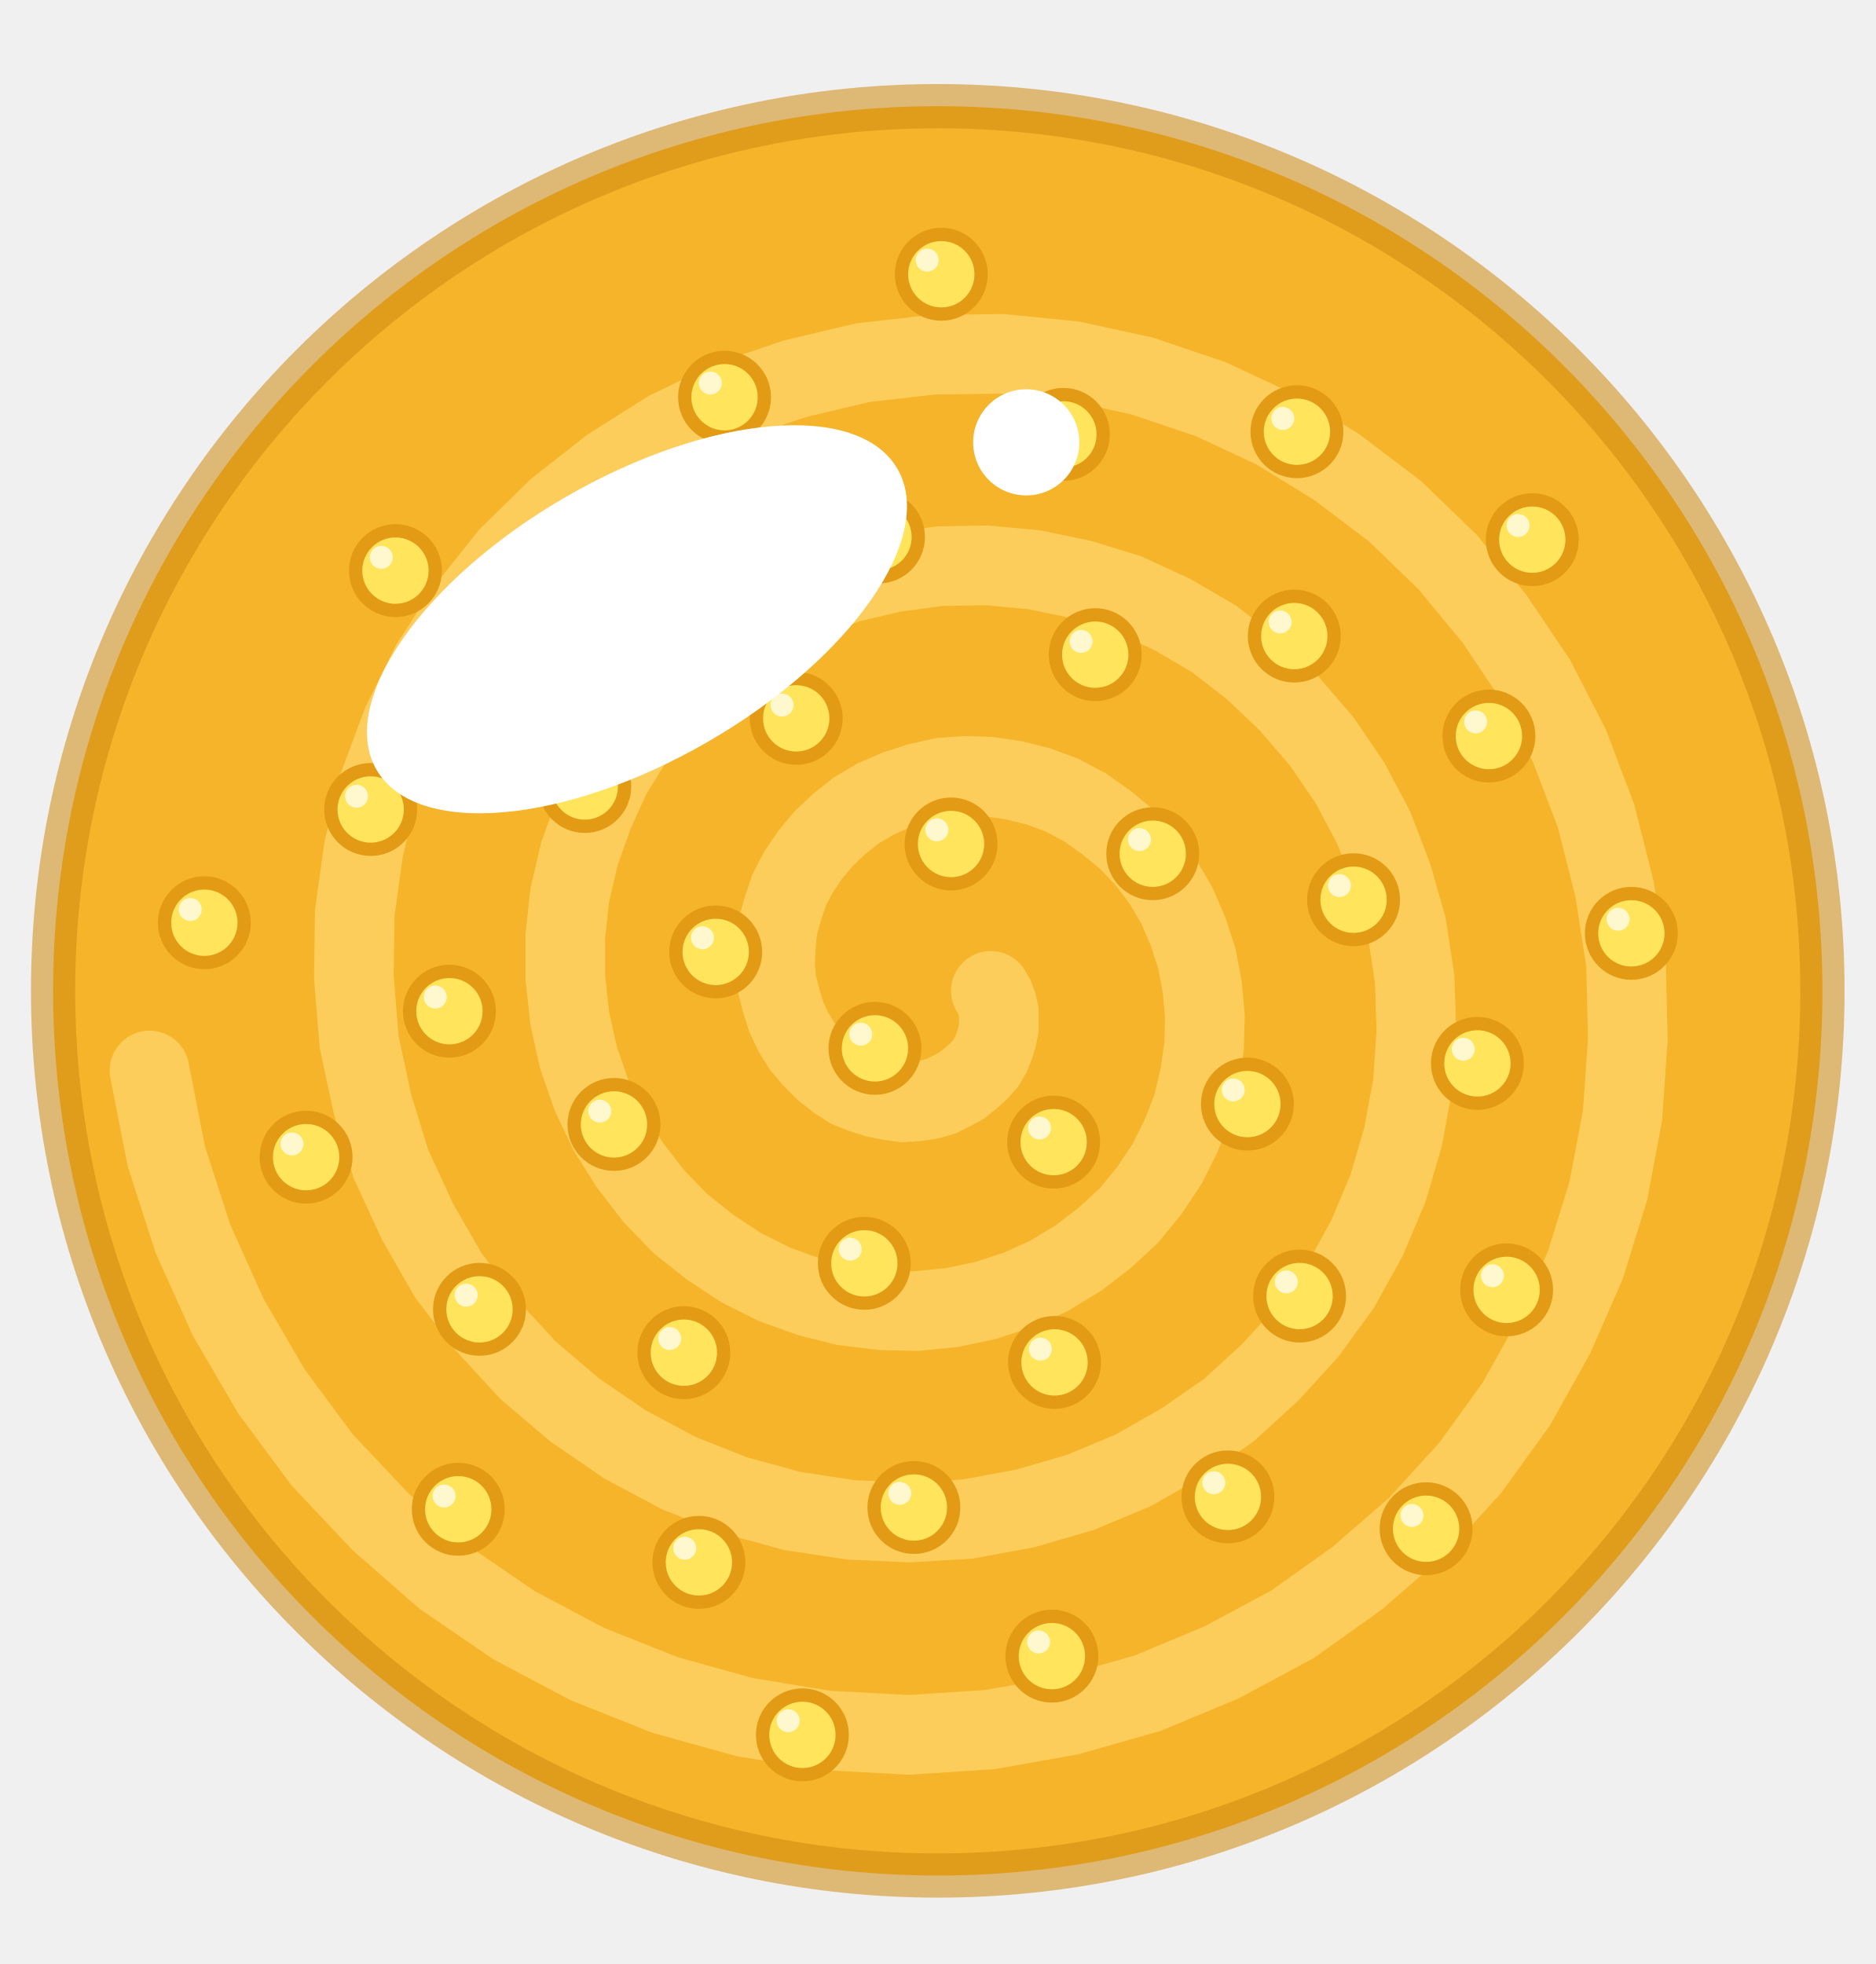
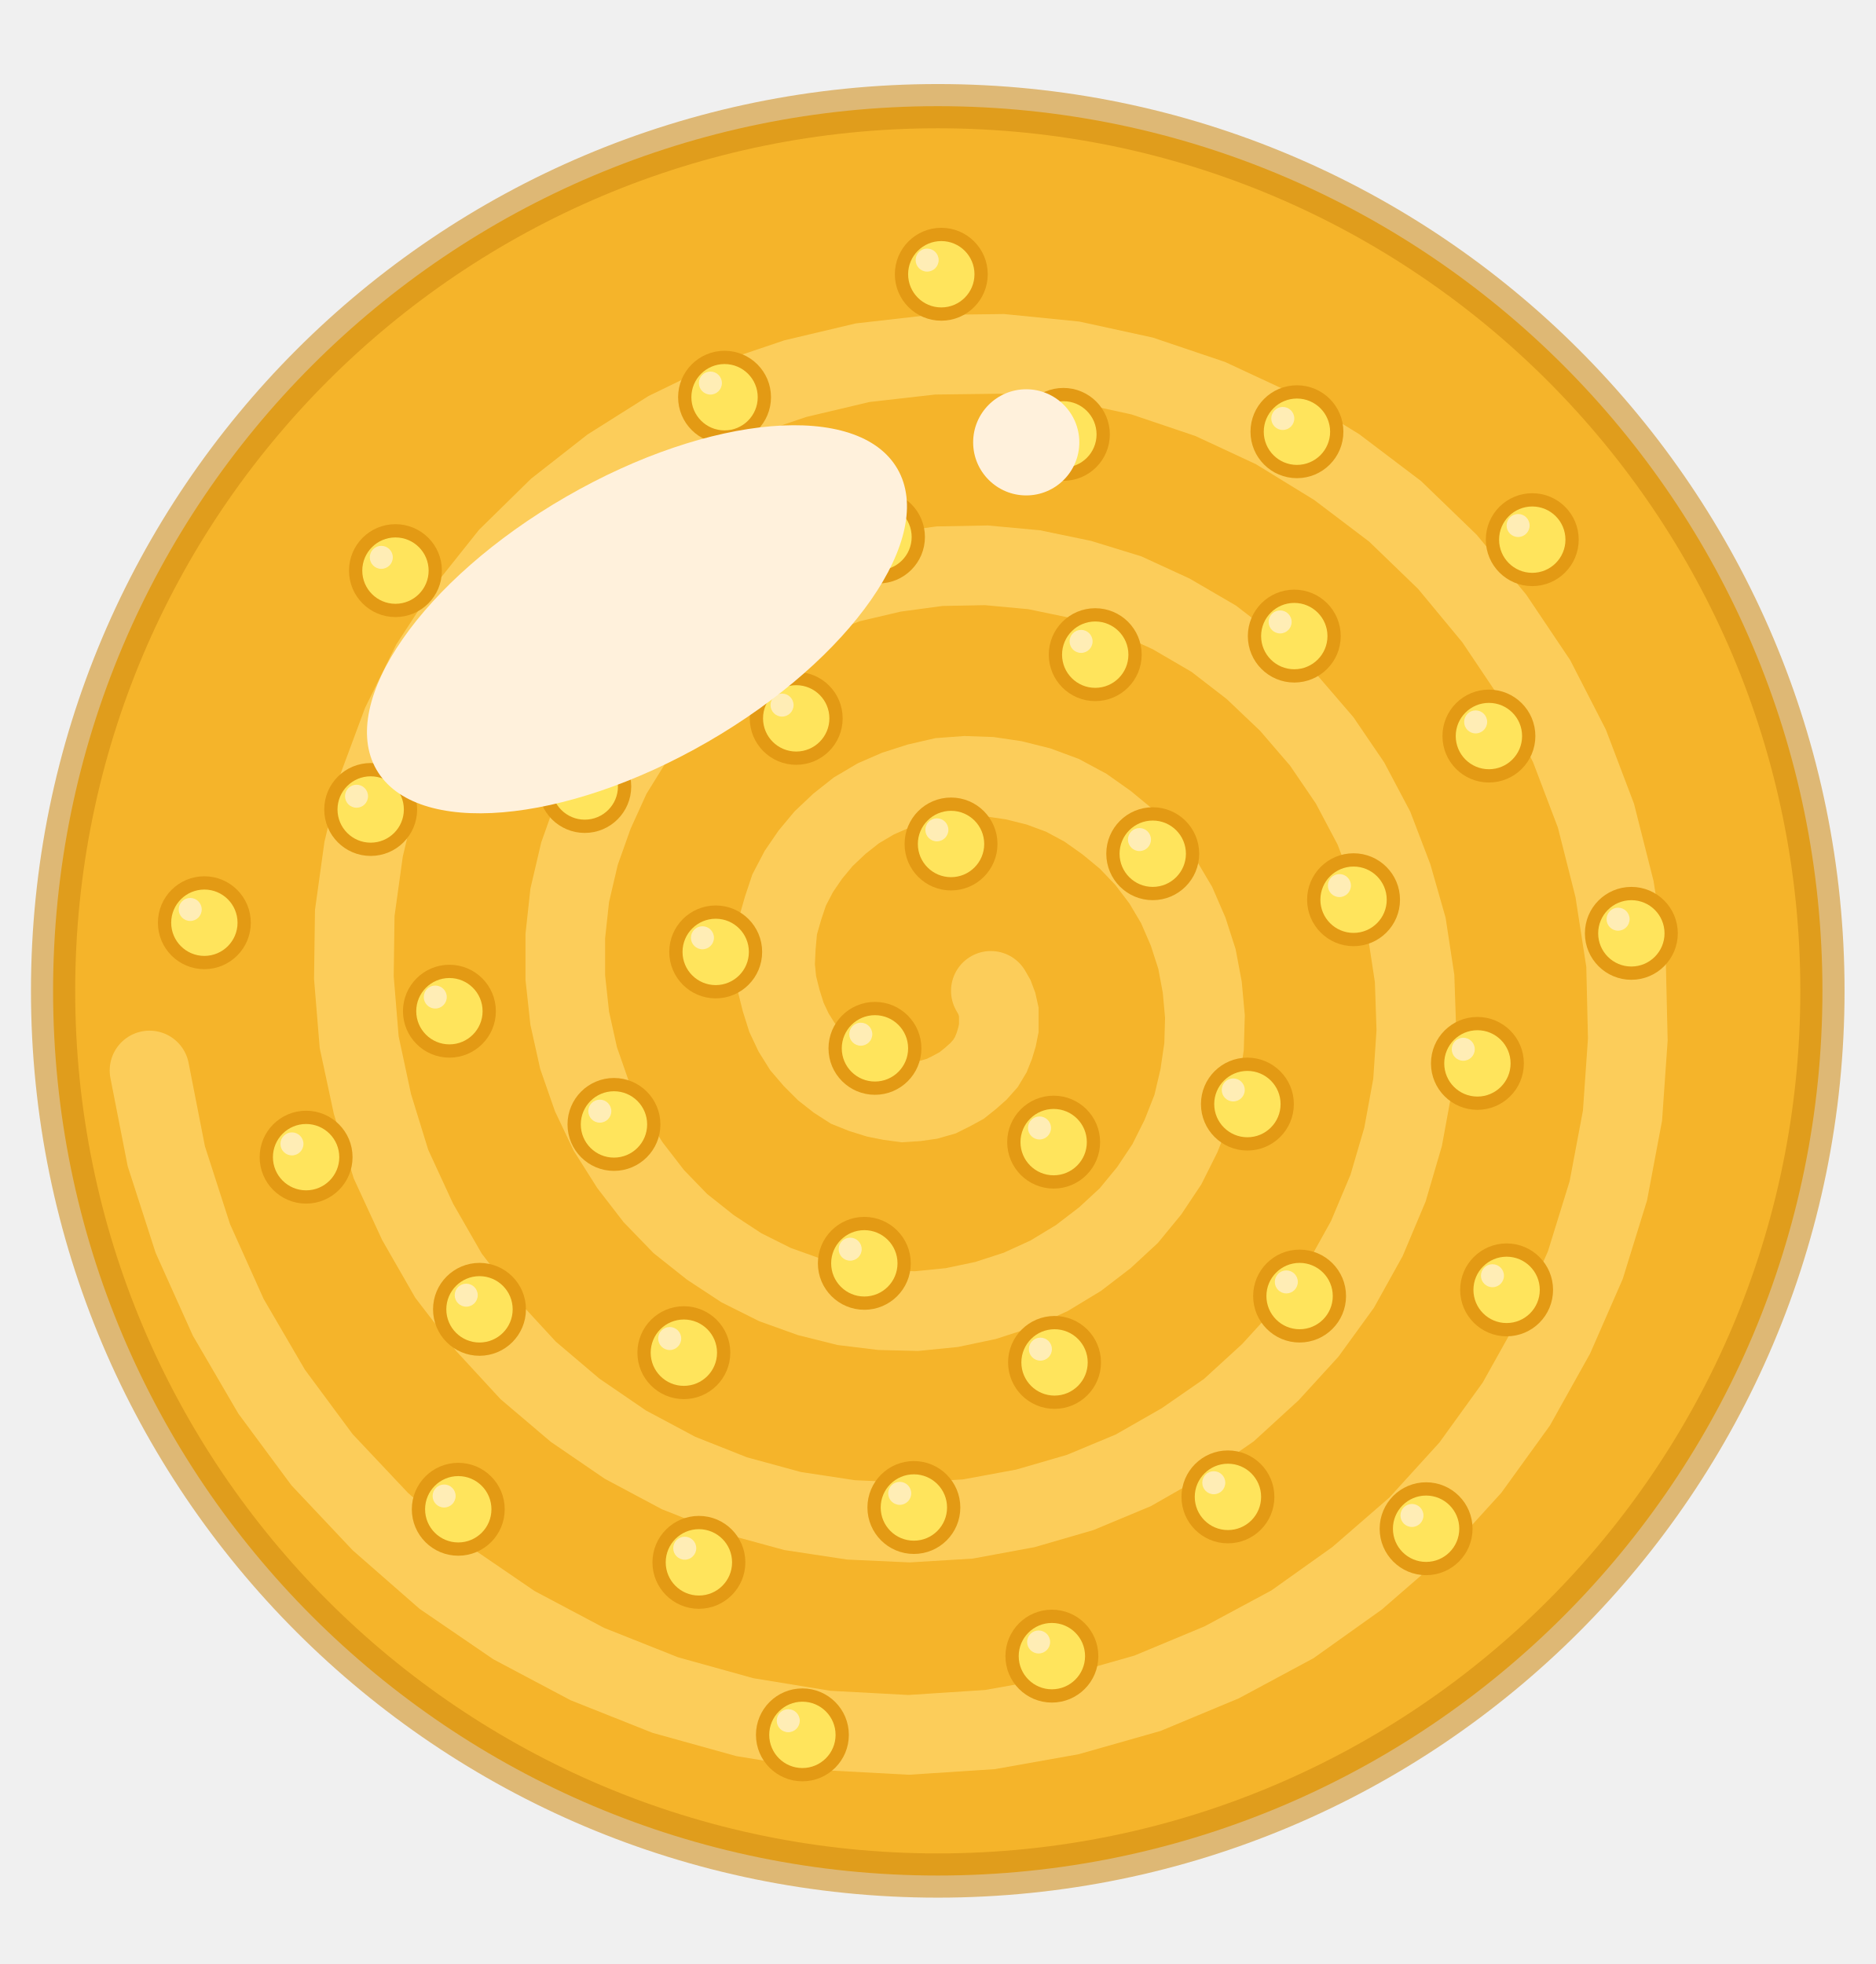
<svg xmlns="http://www.w3.org/2000/svg" width="212" height="222" viewBox="44 36 212 222" role="img" aria-label="Salsa amarilla de piña vista desde arriba">
  <style>@keyframes slSwirl{from{transform:rotate(0deg)}to{transform:rotate(360deg)}}
@keyframes slBob{0%,100%{transform:translateY(0)}50%{transform:translateY(-8px)}}
@keyframes slGloss{0%,100%{opacity:.35}50%{opacity:.7}}
.sl-swirl{animation:slSwirl 14s linear infinite}
.sl-bob{animation:slBob 3s ease-in-out infinite}
.sl-gloss{animation:slGloss 2.6s ease-in-out infinite}</style>
  <g class="sl-bob">
    <circle cx="150" cy="148" r="100" fill="#F5B42A" />
    <circle cx="150" cy="148" r="100" fill="none" stroke="#D08A10" stroke-width="5" opacity=".55" />
    <g class="sl-swirl" style="transform-origin: 150px 148px">
      <path d="M156.0,148.0 L156.4,148.7 L156.7,149.5 L156.9,150.4 L156.9,151.3 L156.9,152.2 L156.7,153.2 L156.4,154.2 L156.0,155.2 L155.4,156.2 L154.6,157.1 L153.7,157.9 L152.7,158.7 L151.6,159.3 L150.4,159.9 L149.0,160.3 L147.6,160.5 L146.1,160.6 L144.6,160.4 L143.1,160.1 L141.5,159.6 L140.0,159.0 L138.6,158.1 L137.2,157.0 L135.9,155.7 L134.7,154.3 L133.7,152.7 L132.9,151.0 L132.3,149.1 L131.8,147.1 L131.6,145.1 L131.7,143.0 L131.9,140.8 L132.5,138.7 L133.2,136.6 L134.3,134.5 L135.6,132.6 L137.1,130.8 L138.9,129.1 L140.8,127.6 L143.0,126.3 L145.3,125.3 L147.8,124.5 L150.4,123.9 L153.1,123.7 L155.9,123.8 L158.6,124.2 L161.4,124.9 L164.1,125.9 L166.7,127.3 L169.1,129.0 L171.4,130.9 L173.5,133.1 L175.4,135.6 L177.0,138.3 L178.3,141.3 L179.3,144.4 L179.9,147.6 L180.2,150.9 L180.1,154.3 L179.6,157.7 L178.8,161.1 L177.5,164.4 L175.9,167.6 L173.9,170.6 L171.6,173.4 L168.9,175.9 L165.9,178.2 L162.6,180.2 L159.1,181.8 L155.4,183.0 L151.6,183.8 L147.6,184.2 L143.6,184.1 L139.5,183.6 L135.5,182.6 L131.6,181.2 L127.8,179.3 L124.3,177.0 L120.9,174.3 L117.9,171.2 L115.2,167.7 L112.8,163.9 L110.9,159.9 L109.4,155.6 L108.4,151.1 L107.9,146.5 L107.9,141.8 L108.4,137.2 L109.5,132.5 L111.1,128.0 L113.1,123.6 L115.7,119.4 L118.8,115.5 L122.3,111.9 L126.2,108.8 L130.5,106.0 L135.1,103.7 L139.9,101.9 L145.0,100.7 L150.2,100.0 L155.5,99.9 L160.9,100.4 L166.2,101.5 L171.4,103.1 L176.4,105.4 L181.2,108.2 L185.6,111.6 L189.7,115.5 L193.4,119.8 L196.6,124.5 L199.3,129.6 L201.4,135.1 L203.0,140.7 L203.9,146.6 L204.1,152.5 L203.7,158.5 L202.6,164.5 L200.9,170.3 L198.5,176.0 L195.5,181.4 L191.8,186.5 L187.6,191.1 L182.9,195.4 L177.7,199.0 L172.1,202.2 L166.1,204.7 L159.9,206.5 L153.4,207.7 L146.8,208.1 L140.2,207.8 L133.6,206.8 L127.0,205.0 L120.7,202.5 L114.7,199.3 L109.0,195.4 L103.7,190.9 L99.0,185.8 L94.7,180.2 L91.2,174.1 L88.2,167.6 L86.1,160.8 L84.6,153.8 L84.0,146.5 L84.1,139.2 L85.1,132.0 L86.8,124.8 L89.4,117.8 L92.7,111.1 L96.8,104.8 L101.5,98.9 L107.0,93.5 L113.0,88.8 L119.5,84.7 L126.5,81.3 L133.9,78.8 L141.5,77.0 L149.4,76.1 L157.3,76.0 L165.3,76.8 L173.1,78.5 L180.8,81.1 L188.1,84.5 L195.1,88.8 L201.7,93.8 L207.6,99.5 L212.9,105.9 L217.6,112.9 L221.4,120.3 L224.4,128.2 L226.5,136.5 L227.8,144.9 L228.0,153.5 L227.4,162.1 L225.8,170.6 L223.2,179.0 L219.7,187.0 L215.4,194.7 L210.2,201.9 L204.2,208.5 L197.4,214.4 L190.1,219.6 L182.1,223.9 L173.7,227.4 L164.9,229.9 L155.9,231.5 L146.7,232.1 L137.4,231.6 L128.2,230.1 L119.2,227.6 L110.4,224.1 L102.1,219.7 L94.2,214.3 L87.0,208.0 L80.4,201.0 L74.7,193.3 L69.8,184.9 L65.8,176.0 L62.8,166.7 L60.9,157.0" fill="none" stroke="#FFD66A" stroke-width="9" stroke-linecap="round" opacity=".75" />
      <circle cx="142.9" cy="154.5" r="4.5" fill="#FFE45C" stroke="#E39A14" stroke-width="1.5" />
-       <circle cx="141.3" cy="152.9" r="1.3" fill="#FFFFFF" opacity=".7" />
+       <circle cx="141.3" cy="152.9" r="1.3" fill="#FFF1DC" opacity=".7" />
      <circle cx="151.5" cy="131.4" r="4.5" fill="#FFE45C" stroke="#E39A14" stroke-width="1.5" />
-       <circle cx="149.9" cy="129.8" r="1.3" fill="#FFFFFF" opacity=".7" />
+       <circle cx="149.9" cy="129.8" r="1.3" fill="#FFF1DC" opacity=".7" />
      <circle cx="163.1" cy="165.1" r="4.5" fill="#FFE45C" stroke="#E39A14" stroke-width="1.5" />
-       <circle cx="161.5" cy="163.5" r="1.3" fill="#FFFFFF" opacity=".7" />
+       <circle cx="161.5" cy="163.5" r="1.3" fill="#FFF1DC" opacity=".7" />
      <circle cx="124.9" cy="143.6" r="4.5" fill="#FFE45C" stroke="#E39A14" stroke-width="1.5" />
-       <circle cx="123.4" cy="142.0" r="1.3" fill="#FFFFFF" opacity=".7" />
+       <circle cx="123.4" cy="142.0" r="1.3" fill="#FFF1DC" opacity=".7" />
      <circle cx="174.3" cy="132.5" r="4.5" fill="#FFE45C" stroke="#E39A14" stroke-width="1.5" />
-       <circle cx="172.8" cy="130.9" r="1.3" fill="#FFFFFF" opacity=".7" />
+       <circle cx="172.8" cy="130.9" r="1.3" fill="#FFF1DC" opacity=".7" />
      <circle cx="141.7" cy="178.8" r="4.5" fill="#FFE45C" stroke="#E39A14" stroke-width="1.5" />
-       <circle cx="140.1" cy="177.2" r="1.3" fill="#FFFFFF" opacity=".7" />
+       <circle cx="140.1" cy="177.2" r="1.3" fill="#FFF1DC" opacity=".7" />
      <circle cx="134.0" cy="117.2" r="4.5" fill="#FFE45C" stroke="#E39A14" stroke-width="1.5" />
-       <circle cx="132.4" cy="115.7" r="1.3" fill="#FFFFFF" opacity=".7" />
+       <circle cx="132.4" cy="115.7" r="1.3" fill="#FFF1DC" opacity=".7" />
      <circle cx="185.0" cy="160.8" r="4.5" fill="#FFE45C" stroke="#E39A14" stroke-width="1.5" />
-       <circle cx="183.4" cy="159.2" r="1.3" fill="#FFFFFF" opacity=".7" />
+       <circle cx="183.4" cy="159.2" r="1.3" fill="#FFF1DC" opacity=".7" />
      <circle cx="113.4" cy="163.1" r="4.5" fill="#FFE45C" stroke="#E39A14" stroke-width="1.5" />
-       <circle cx="111.8" cy="161.6" r="1.3" fill="#FFFFFF" opacity=".7" />
+       <circle cx="111.8" cy="161.6" r="1.3" fill="#FFF1DC" opacity=".7" />
      <circle cx="167.8" cy="110.0" r="4.5" fill="#FFE45C" stroke="#E39A14" stroke-width="1.5" />
-       <circle cx="166.2" cy="108.5" r="1.3" fill="#FFFFFF" opacity=".7" />
+       <circle cx="166.2" cy="108.5" r="1.3" fill="#FFF1DC" opacity=".7" />
      <circle cx="163.2" cy="190.0" r="4.5" fill="#FFE45C" stroke="#E39A14" stroke-width="1.5" />
-       <circle cx="161.6" cy="188.5" r="1.3" fill="#FFFFFF" opacity=".7" />
+       <circle cx="161.6" cy="188.5" r="1.3" fill="#FFF1DC" opacity=".7" />
      <circle cx="110.1" cy="124.9" r="4.5" fill="#FFE45C" stroke="#E39A14" stroke-width="1.5" />
-       <circle cx="108.5" cy="123.3" r="1.3" fill="#FFFFFF" opacity=".7" />
+       <circle cx="108.5" cy="123.3" r="1.3" fill="#FFF1DC" opacity=".7" />
      <circle cx="197.0" cy="137.7" r="4.5" fill="#FFE45C" stroke="#E39A14" stroke-width="1.5" />
-       <circle cx="195.4" cy="136.1" r="1.3" fill="#FFFFFF" opacity=".7" />
+       <circle cx="195.4" cy="136.1" r="1.3" fill="#FFF1DC" opacity=".7" />
      <circle cx="121.3" cy="188.9" r="4.5" fill="#FFE45C" stroke="#E39A14" stroke-width="1.5" />
-       <circle cx="119.7" cy="187.3" r="1.3" fill="#FFFFFF" opacity=".7" />
+       <circle cx="119.7" cy="187.3" r="1.3" fill="#FFF1DC" opacity=".7" />
      <circle cx="143.3" cy="96.7" r="4.5" fill="#FFE45C" stroke="#E39A14" stroke-width="1.5" />
-       <circle cx="141.8" cy="95.1" r="1.3" fill="#FFFFFF" opacity=".7" />
+       <circle cx="141.8" cy="95.1" r="1.3" fill="#FFF1DC" opacity=".7" />
      <circle cx="190.9" cy="182.5" r="4.5" fill="#FFE45C" stroke="#E39A14" stroke-width="1.5" />
-       <circle cx="189.4" cy="180.9" r="1.3" fill="#FFFFFF" opacity=".7" />
+       <circle cx="189.4" cy="180.9" r="1.3" fill="#FFF1DC" opacity=".7" />
      <circle cx="94.8" cy="150.3" r="4.5" fill="#FFE45C" stroke="#E39A14" stroke-width="1.5" />
-       <circle cx="93.2" cy="148.7" r="1.3" fill="#FFFFFF" opacity=".7" />
+       <circle cx="93.2" cy="148.7" r="1.3" fill="#FFF1DC" opacity=".7" />
      <circle cx="190.3" cy="107.9" r="4.5" fill="#FFE45C" stroke="#E39A14" stroke-width="1.5" />
-       <circle cx="188.7" cy="106.3" r="1.3" fill="#FFFFFF" opacity=".7" />
+       <circle cx="188.7" cy="106.3" r="1.3" fill="#FFF1DC" opacity=".7" />
      <circle cx="147.3" cy="206.4" r="4.5" fill="#FFE45C" stroke="#E39A14" stroke-width="1.5" />
-       <circle cx="145.7" cy="204.8" r="1.3" fill="#FFFFFF" opacity=".7" />
+       <circle cx="145.7" cy="204.8" r="1.3" fill="#FFF1DC" opacity=".7" />
      <circle cx="111.5" cy="101.9" r="4.5" fill="#FFE45C" stroke="#E39A14" stroke-width="1.5" />
-       <circle cx="109.9" cy="100.3" r="1.3" fill="#FFFFFF" opacity=".7" />
+       <circle cx="109.9" cy="100.3" r="1.3" fill="#FFF1DC" opacity=".7" />
      <circle cx="211.0" cy="156.2" r="4.5" fill="#FFE45C" stroke="#E39A14" stroke-width="1.5" />
-       <circle cx="209.4" cy="154.6" r="1.3" fill="#FFFFFF" opacity=".7" />
+       <circle cx="209.4" cy="154.6" r="1.3" fill="#FFF1DC" opacity=".7" />
      <circle cx="98.2" cy="184.0" r="4.5" fill="#FFE45C" stroke="#E39A14" stroke-width="1.5" />
-       <circle cx="96.7" cy="182.4" r="1.3" fill="#FFFFFF" opacity=".7" />
+       <circle cx="96.7" cy="182.4" r="1.3" fill="#FFF1DC" opacity=".7" />
      <circle cx="164.2" cy="85.1" r="4.5" fill="#FFE45C" stroke="#E39A14" stroke-width="1.5" />
-       <circle cx="162.6" cy="83.5" r="1.3" fill="#FFFFFF" opacity=".7" />
+       <circle cx="162.6" cy="83.5" r="1.3" fill="#FFF1DC" opacity=".7" />
      <circle cx="182.8" cy="205.2" r="4.5" fill="#FFE45C" stroke="#E39A14" stroke-width="1.5" />
-       <circle cx="181.2" cy="203.6" r="1.3" fill="#FFFFFF" opacity=".7" />
+       <circle cx="181.2" cy="203.6" r="1.3" fill="#FFF1DC" opacity=".7" />
      <circle cx="85.9" cy="127.5" r="4.5" fill="#FFE45C" stroke="#E39A14" stroke-width="1.5" />
-       <circle cx="84.3" cy="126.0" r="1.3" fill="#FFFFFF" opacity=".7" />
+       <circle cx="84.3" cy="126.0" r="1.3" fill="#FFF1DC" opacity=".7" />
      <circle cx="212.3" cy="119.2" r="4.5" fill="#FFE45C" stroke="#E39A14" stroke-width="1.5" />
-       <circle cx="210.8" cy="117.6" r="1.3" fill="#FFFFFF" opacity=".7" />
+       <circle cx="210.8" cy="117.6" r="1.3" fill="#FFF1DC" opacity=".7" />
      <circle cx="123.0" cy="212.6" r="4.5" fill="#FFE45C" stroke="#E39A14" stroke-width="1.5" />
-       <circle cx="121.4" cy="211.0" r="1.3" fill="#FFFFFF" opacity=".7" />
+       <circle cx="121.4" cy="211.0" r="1.3" fill="#FFF1DC" opacity=".7" />
      <circle cx="125.9" cy="80.9" r="4.5" fill="#FFE45C" stroke="#E39A14" stroke-width="1.5" />
-       <circle cx="124.3" cy="79.3" r="1.3" fill="#FFFFFF" opacity=".7" />
+       <circle cx="124.3" cy="79.3" r="1.3" fill="#FFF1DC" opacity=".7" />
      <circle cx="214.3" cy="181.8" r="4.5" fill="#FFE45C" stroke="#E39A14" stroke-width="1.5" />
-       <circle cx="212.7" cy="180.2" r="1.3" fill="#FFFFFF" opacity=".7" />
+       <circle cx="212.7" cy="180.2" r="1.3" fill="#FFF1DC" opacity=".7" />
      <circle cx="78.6" cy="166.8" r="4.5" fill="#FFE45C" stroke="#E39A14" stroke-width="1.5" />
-       <circle cx="77.0" cy="165.3" r="1.3" fill="#FFFFFF" opacity=".7" />
+       <circle cx="77.0" cy="165.3" r="1.3" fill="#FFF1DC" opacity=".7" />
      <circle cx="190.6" cy="84.8" r="4.5" fill="#FFE45C" stroke="#E39A14" stroke-width="1.5" />
-       <circle cx="189.0" cy="83.3" r="1.3" fill="#FFFFFF" opacity=".7" />
+       <circle cx="189.0" cy="83.3" r="1.3" fill="#FFF1DC" opacity=".7" />
      <circle cx="162.9" cy="223.2" r="4.5" fill="#FFE45C" stroke="#E39A14" stroke-width="1.5" />
-       <circle cx="161.4" cy="221.6" r="1.3" fill="#FFFFFF" opacity=".7" />
+       <circle cx="161.4" cy="221.6" r="1.3" fill="#FFF1DC" opacity=".7" />
      <circle cx="88.7" cy="100.5" r="4.5" fill="#FFE45C" stroke="#E39A14" stroke-width="1.5" />
-       <circle cx="87.1" cy="99.0" r="1.3" fill="#FFFFFF" opacity=".7" />
+       <circle cx="87.1" cy="99.0" r="1.3" fill="#FFF1DC" opacity=".7" />
      <circle cx="228.4" cy="141.5" r="4.5" fill="#FFE45C" stroke="#E39A14" stroke-width="1.5" />
-       <circle cx="226.9" cy="139.9" r="1.3" fill="#FFFFFF" opacity=".7" />
+       <circle cx="226.9" cy="139.9" r="1.3" fill="#FFF1DC" opacity=".7" />
      <circle cx="95.8" cy="206.6" r="4.5" fill="#FFE45C" stroke="#E39A14" stroke-width="1.5" />
-       <circle cx="94.2" cy="205.1" r="1.3" fill="#FFFFFF" opacity=".7" />
+       <circle cx="94.2" cy="205.1" r="1.3" fill="#FFF1DC" opacity=".7" />
      <circle cx="150.4" cy="67.0" r="4.5" fill="#FFE45C" stroke="#E39A14" stroke-width="1.5" />
-       <circle cx="148.8" cy="65.4" r="1.3" fill="#FFFFFF" opacity=".7" />
+       <circle cx="148.8" cy="65.4" r="1.3" fill="#FFF1DC" opacity=".7" />
      <circle cx="205.2" cy="208.8" r="4.5" fill="#FFE45C" stroke="#E39A14" stroke-width="1.5" />
-       <circle cx="203.6" cy="207.3" r="1.3" fill="#FFFFFF" opacity=".7" />
+       <circle cx="203.6" cy="207.3" r="1.3" fill="#FFF1DC" opacity=".7" />
      <circle cx="67.1" cy="140.3" r="4.5" fill="#FFE45C" stroke="#E39A14" stroke-width="1.5" />
-       <circle cx="65.5" cy="138.8" r="1.3" fill="#FFFFFF" opacity=".7" />
+       <circle cx="65.5" cy="138.8" r="1.3" fill="#FFF1DC" opacity=".7" />
      <circle cx="217.2" cy="97.0" r="4.5" fill="#FFE45C" stroke="#E39A14" stroke-width="1.5" />
-       <circle cx="215.6" cy="95.4" r="1.3" fill="#FFFFFF" opacity=".7" />
+       <circle cx="215.6" cy="95.4" r="1.3" fill="#FFF1DC" opacity=".7" />
      <circle cx="134.7" cy="232.1" r="4.5" fill="#FFE45C" stroke="#E39A14" stroke-width="1.5" />
-       <circle cx="133.1" cy="230.5" r="1.3" fill="#FFFFFF" opacity=".7" />
+       <circle cx="133.1" cy="230.5" r="1.3" fill="#FFF1DC" opacity=".7" />
    </g>
-     <ellipse class="sl-gloss" cx="116" cy="106" rx="34" ry="16" transform="rotate(-30 116 106)" fill="#FFFFFF" />
-     <circle class="sl-gloss" cx="160" cy="86" r="6" fill="#FFFFFF" />
+     <ellipse class="sl-gloss" cx="116" cy="106" rx="34" ry="16" transform="rotate(-30 116 106)" fill="#FFF1DC" />
+     <circle class="sl-gloss" cx="160" cy="86" r="6" fill="#FFF1DC" />
  </g>
</svg>
